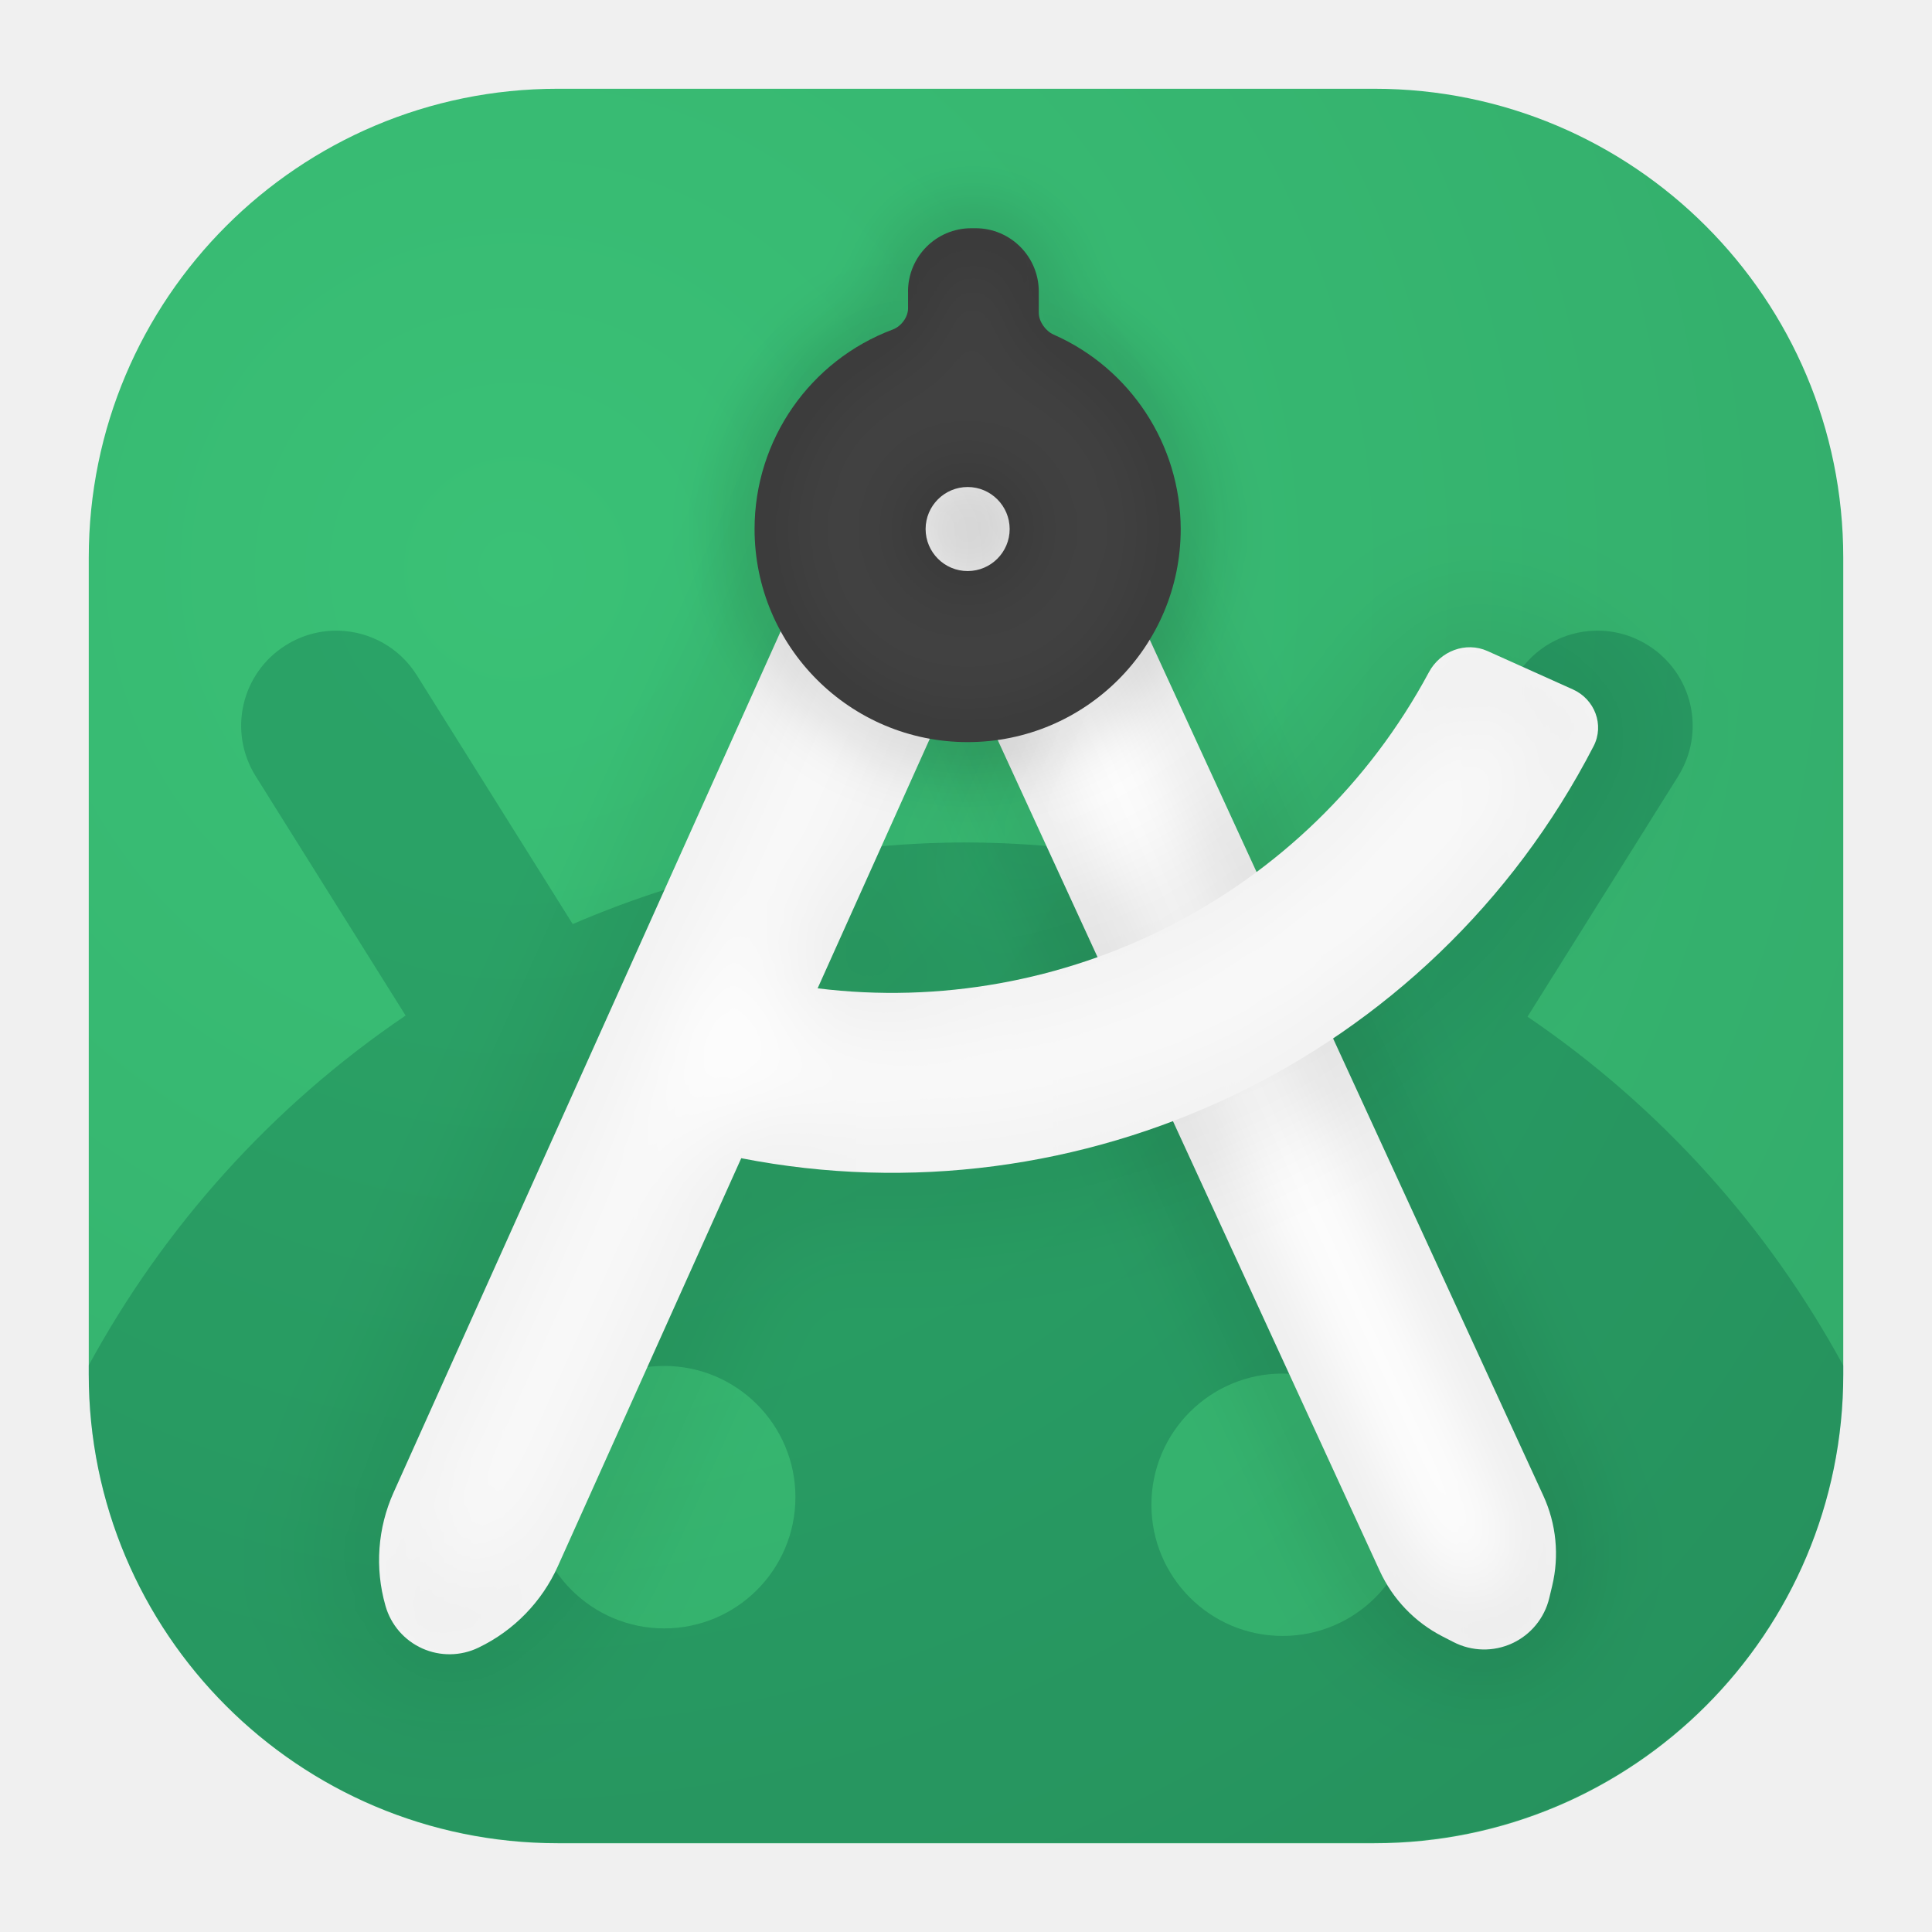
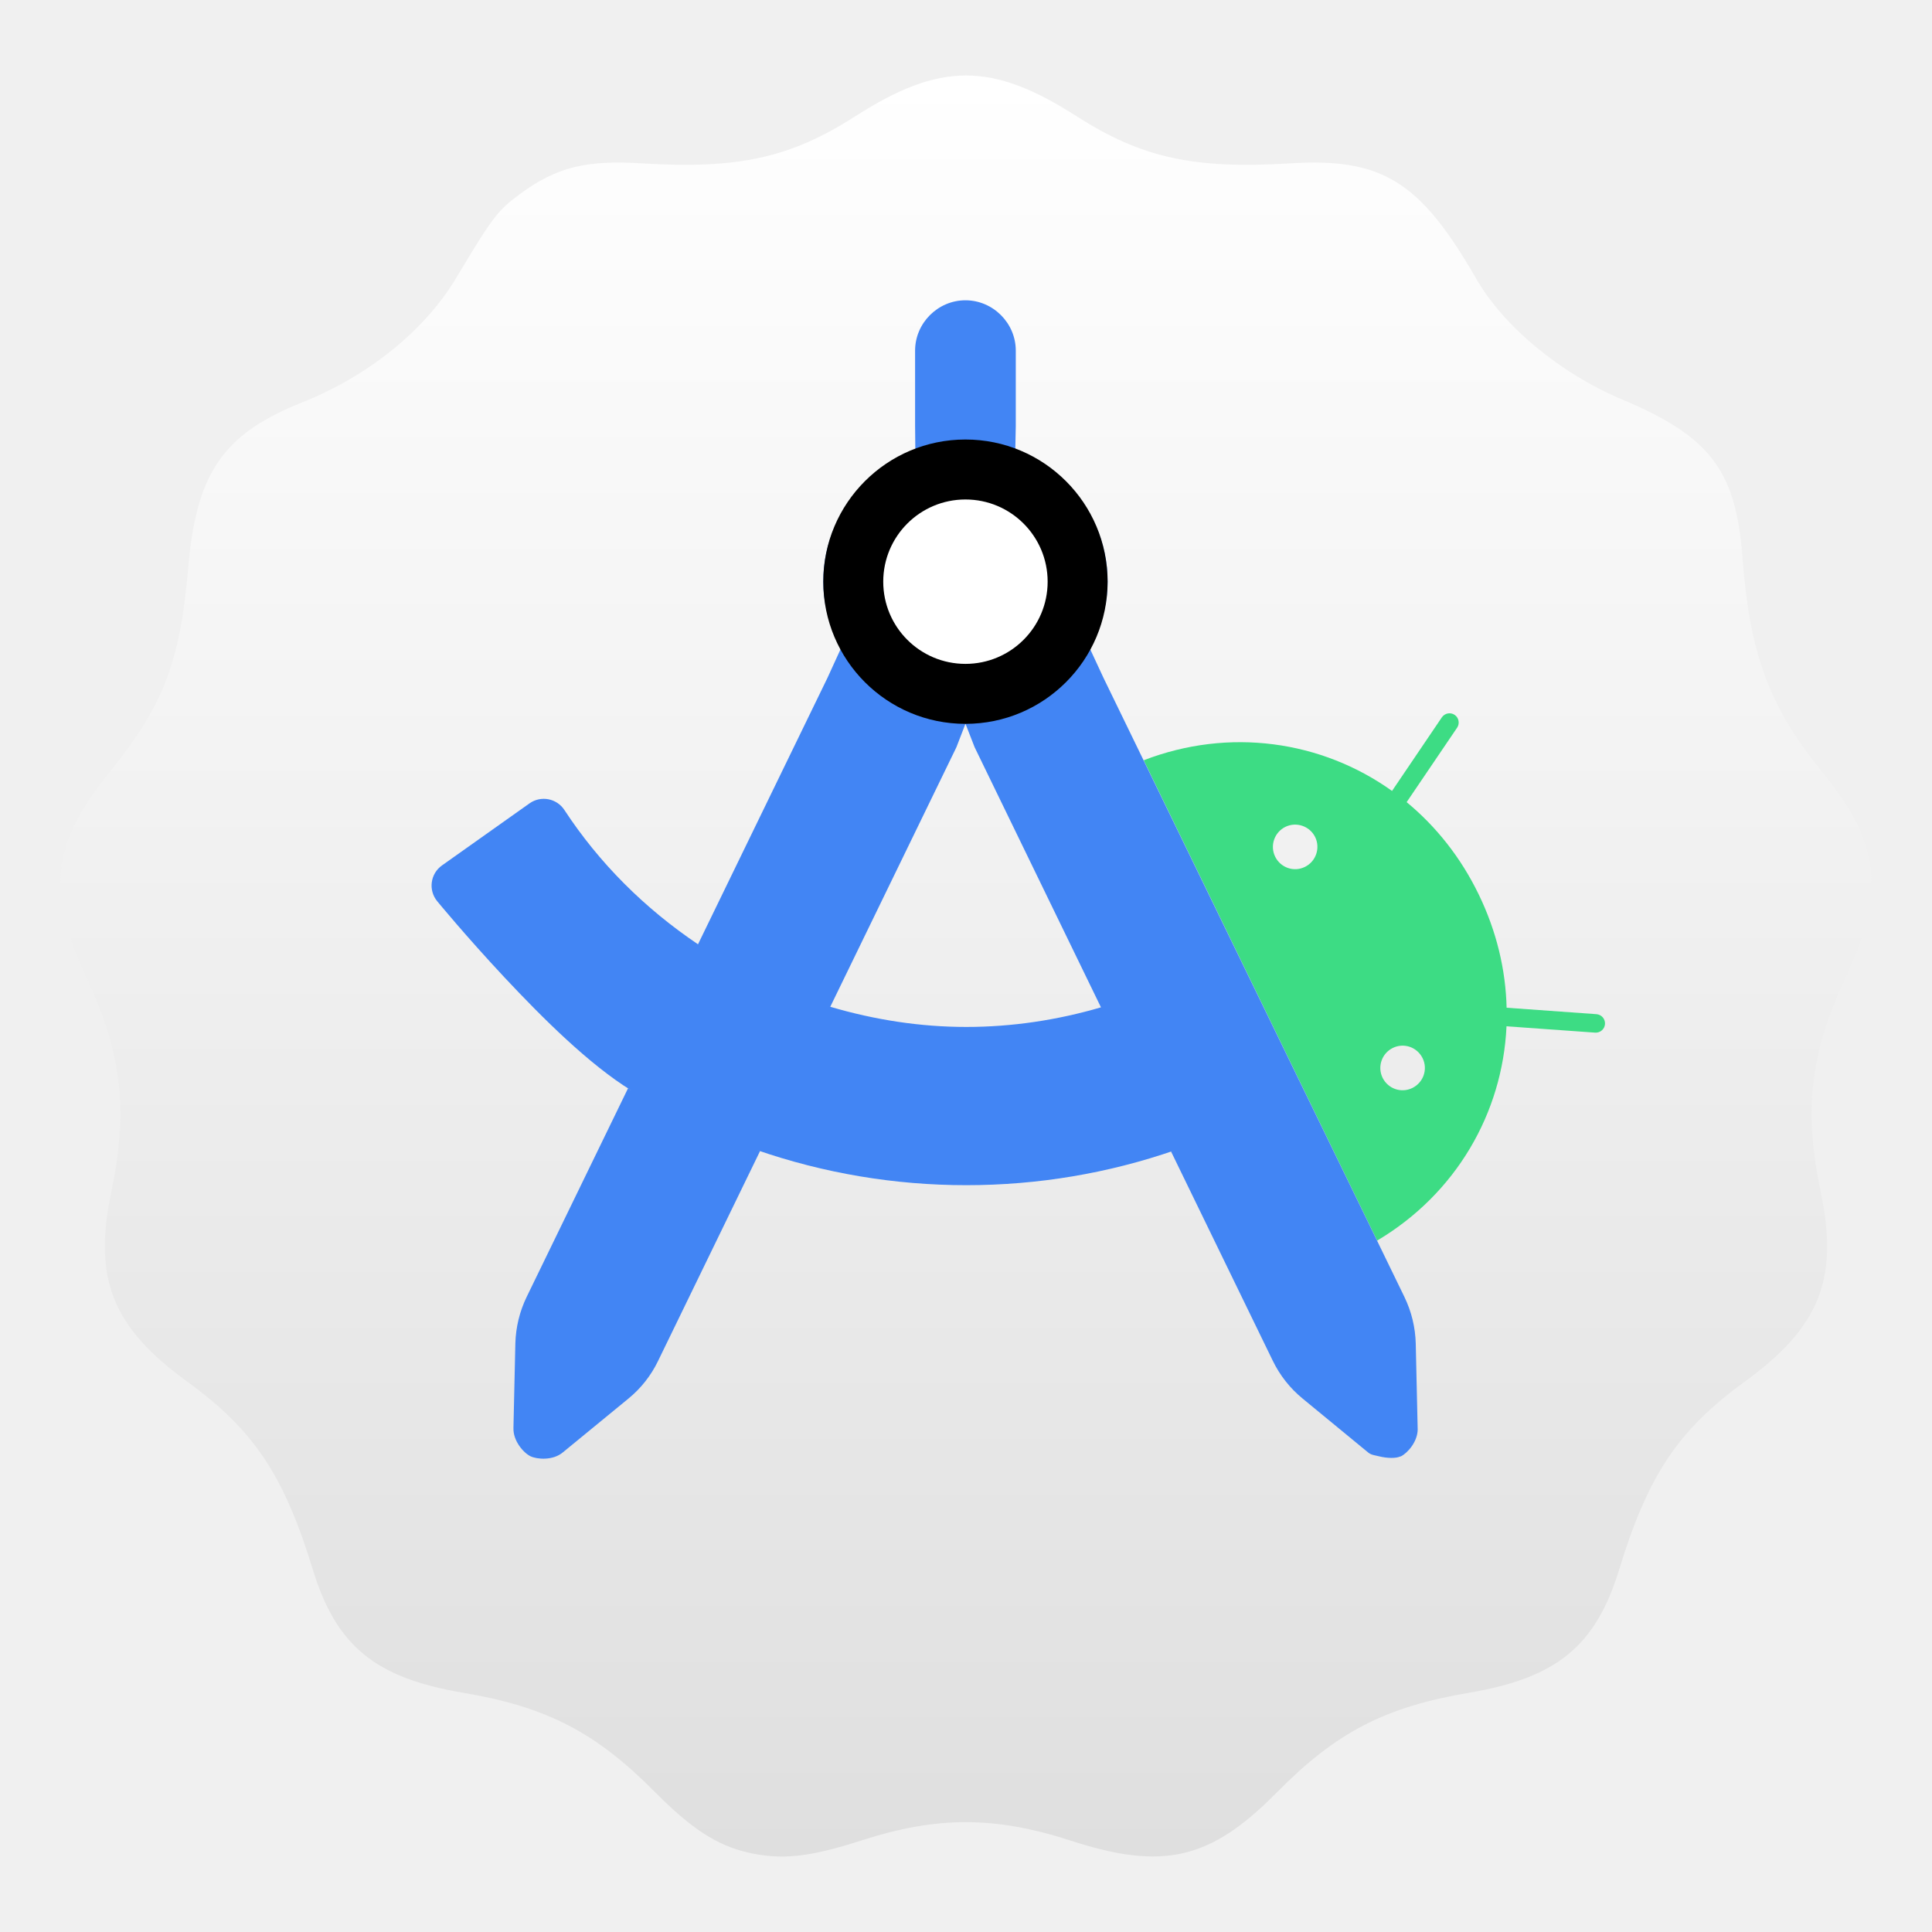
- <svg xmlns="http://www.w3.org/2000/svg" xmlns:xlink="http://www.w3.org/1999/xlink" width="55" height="55" version="1.1" id="svg15">
-   <defs id="defs15">
-     <linearGradient id="linearGradient17">
-       <stop style="stop-color:#3ac176;stop-opacity:1;" offset="0" id="stop17" />
-       <stop style="stop-color:#2fa165;stop-opacity:1;" offset="1" id="stop18" />
+ <svg xmlns="http://www.w3.org/2000/svg" xmlns:xlink="http://www.w3.org/1999/xlink" viewBox="0 0 128 128" version="1.1" id="svg101" width="128" height="128" xml:space="preserve">
+   <defs id="defs30">
+     <linearGradient id="linearGradient1">
+       <stop style="stop-color:#ffffff;stop-opacity:1;" offset="0" id="stop1" />
+       <stop style="stop-color:#dfdfdf;stop-opacity:1;" offset="1" id="stop2" />
    </linearGradient>
-     <radialGradient xlink:href="#linearGradient17" id="radialGradient18" cx="19.367" cy="21.565" fx="19.367" fy="21.565" r="24.974" gradientUnits="userSpaceOnUse" gradientTransform="matrix(2.357956,1.361367,-1.361367,2.357956,3.058646,-55.64931)" />
-     <filter style="color-interpolation-filters:sRGB" id="filter21" x="-0.118" y="-0.113" width="1.236" height="1.226">
-       <feGaussianBlur stdDeviation="1.788" id="feGaussianBlur21" />
-     </filter>
-     <filter style="color-interpolation-filters:sRGB" id="filter22" x="-0.16" y="-0.087" width="1.32" height="1.174">
-       <feGaussianBlur stdDeviation="1.361" id="feGaussianBlur22" />
-     </filter>
-     <filter style="color-interpolation-filters:sRGB" id="filter23" x="-0.195" y="-0.162" width="1.391" height="1.324">
-       <feGaussianBlur stdDeviation="1.016" id="feGaussianBlur23" />
-     </filter>
+     <path d="M 101.333,50.667 C 101.333,22.687 78.647,0 50.667,0 22.687,0 0,22.687 0,50.667 c 0,15.387 6.867,29.16 17.693,38.447 L 11.613,99.64 V 108 c 0,0.733 0.6,1.333 1.333,1.333 0.247,0 0.473,-0.067 0.673,-0.18 L 20.853,104.98 26.5,95.207 c 7.18,3.907 15.413,6.127 24.167,6.127 8.753,0 16.987,-2.22 24.173,-6.127 L 80.487,104.98 87.72,109.153 c 0.2,0.113 0.427,0.18 0.673,0.18 0.733,0 1.333,-0.6 1.333,-1.333 v -8.36 l -6.08,-10.527 c 10.82,-9.287 17.687,-23.06 17.687,-38.447 z" id="path-24" />
+     <mask maskUnits="userSpaceOnUse" id="mask801">
+       <g id="g805" transform="matrix(1.012346,0,0,1.012346,101.1391,105.1364)">
+         <use xlink:href="#path-24" id="use803" x="0" y="0" width="100%" height="100%" transform="matrix(0.9878049,0,0,0.9878049,-128.8813,-117.025)" />
+       </g>
+     </mask>
+     <linearGradient xlink:href="#a-9" id="linearGradient2504" x1="-278" y1="68.25" x2="-170" y2="68.25" gradientUnits="userSpaceOnUse" gradientTransform="matrix(1.11111,0,0,1.092593,312.8886,-8.390969)" />
+     <mask maskUnits="userSpaceOnUse" id="mask801-1">
+       <g id="g805-2" transform="matrix(1.012346,0,0,1.012346,101.1391,105.1364)">
+         <use xlink:href="#path-24" id="use803-0" x="0" y="0" width="100%" height="100%" transform="matrix(0.9878049,0,0,0.9878049,-128.8813,-117.025)" />
+       </g>
+     </mask>
+     <linearGradient id="a-9" gradientUnits="userSpaceOnUse" x1="0" y1="269.463" x2="118.926" y2="269.463" gradientTransform="matrix(1,0,0,0.9833333,120,-154.0333)">
+       <stop offset="0" stop-color="#e5a50a" id="stop1-7" style="stop-color:#787878;stop-opacity:1;" />
+       <stop offset="0.414" stop-color="#fbdf9b" id="stop2-0" style="stop-color:#cbcbcb;stop-opacity:1;" />
+       <stop offset="0.813" stop-color="#e5a50a" id="stop3" style="stop-color:#787878;stop-opacity:1;" />
+       <stop offset="1" stop-color="#f8ca5b" id="stop4-4" style="stop-color:#a9a9a9;stop-opacity:1;" />
+     </linearGradient>
+     <linearGradient xlink:href="#linearGradient1" id="linearGradient2" x1="64" y1="2.821" x2="64" y2="120.821" gradientUnits="userSpaceOnUse" />
  </defs>
-   <g id="g1" transform="translate(-4.5,-4.5)">
-     <path id="rect17" style="fill:url(#radialGradient18);stroke:#000000;stroke-width:0;stroke-linecap:round;stroke-linejoin:round" d="M 20.566,7.902 H 43.815 A 13.349,13.349 45 0 1 57.164,21.251 V 44.5 A 13.349,13.349 135 0 1 43.815,57.849 l -23.249,0 A 13.349,13.349 45 0 1 7.217,44.5 l 0,-23.249 A 13.349,13.349 135 0 1 20.566,7.902 Z" transform="translate(-0.1902526,-0.8752655)" />
-     <path id="rect17-20" style="opacity:0.257;mix-blend-mode:hard-light;fill:#003642;fill-opacity:1;stroke:#000000;stroke-width:0;stroke-linecap:round;stroke-linejoin:round" d="m 49.885,22.455 c -0.868,0.029 -1.706,0.477 -2.203,1.271 l -4.453,7.111 c -3.542,-1.534 -7.361,-2.343 -11.23,-2.354 -3.856,0.007 -7.662,0.804 -11.195,2.324 l -4.436,-7.082 c -0.498,-0.794 -1.333,-1.24 -2.201,-1.27 -0.521,-0.018 -1.053,0.114 -1.529,0.412 -1.271,0.796 -1.654,2.461 -0.857,3.732 l 4.266,6.811 C 12.232,35.995 9.169,39.429 7.025,43.369 V 43.625 A 13.349,13.349 0 0 0 20.254,56.963 c 8.606,10e-4 16.038,-2.46e-4 23.545,-0.006 A 13.349,13.349 0 0 0 56.975,43.625 v -0.248 c -2.137,-3.929 -5.192,-7.353 -8.99,-9.934 l 4.287,-6.842 c 0.796,-1.271 0.414,-2.936 -0.857,-3.732 -0.477,-0.299 -1.008,-0.432 -1.529,-0.414 z M 23.41,43.385 a 3.736,3.736 0 0 1 3.734,3.736 3.736,3.736 0 0 1 -3.734,3.736 3.736,3.736 0 0 1 -3.736,-3.736 3.736,3.736 0 0 1 3.736,-3.736 z m 17.604,0.217 a 3.736,3.736 0 0 1 3.734,3.734 3.736,3.736 0 0 1 -3.734,3.736 3.736,3.736 0 0 1 -3.736,-3.736 3.736,3.736 0 0 1 3.736,-3.734 z" />
-     <path style="fill:#ffffff;fill-opacity:1;stroke:none;stroke-width:0.462;stroke-linecap:round;stroke-linejoin:round;stroke-dasharray:none;stroke-opacity:1" d="m 29.087,16.099 15.668,34.077 a 4.229,4.229 46.238 0 0 1.911,1.996 l 0.339,0.174 a 2.041,2.041 155.327 0 0 2.916,-1.34 l 0.089,-0.372 A 4.225,4.225 84.397 0 0 49.741,47.884 L 34.073,13.807 Z" id="path15-3" transform="matrix(0.9340559,0,0,0.9340559,1.97471,2.353346)" />
-     <path style="fill:none;fill-opacity:1;stroke:#000000;stroke-width:0.2;stroke-linecap:round;stroke-linejoin:round;stroke-dasharray:none;stroke-opacity:1;filter:url(#filter22)" d="m 29.087,16.099 15.668,34.077 a 4.229,4.229 46.238 0 0 1.911,1.996 l 0.339,0.174 a 2.041,2.041 155.327 0 0 2.916,-1.34 l 0.089,-0.372 A 4.225,4.225 84.397 0 0 49.741,47.884 L 34.073,13.807 Z" id="path15-3-2" transform="matrix(0.9340559,0,0,0.9340559,1.97191,2.352022)" />
-     <path id="path15" style="fill:#ffffff;fill-opacity:1;stroke:none;stroke-width:0.462;stroke-linecap:round;stroke-linejoin:round;stroke-dasharray:none;stroke-opacity:1" d="M 29.923,13.918 14.699,47.786 a 5.035,5.035 94.16 0 0 -0.25,3.442 l 0.004,0.015 a 2.028,2.028 24.181 0 0 2.832,1.272 l 0.012,-0.006 a 5.041,5.041 134.226 0 0 2.408,-2.474 L 25.295,37.598 c 10.31,2.019 21.011,-2.937 25.978,-12.559 0.334,-0.647 0.034,-1.43 -0.63,-1.728 l -2.603,-1.17 c -0.664,-0.299 -1.441,5.98e-4 -1.785,0.642 -3.682,6.86 -11.177,10.56 -18.632,9.637 l 7.306,-16.253 z" transform="matrix(0.9340559,0,0,0.9340559,1.97471,2.353346)" />
-     <path id="path15-7" style="fill:none;fill-opacity:1;stroke:#000000;stroke-width:0.2;stroke-linecap:round;stroke-linejoin:round;stroke-dasharray:none;stroke-opacity:1;filter:url(#filter21)" d="M 29.923,13.918 14.699,47.786 a 5.035,5.035 94.16 0 0 -0.25,3.442 l 0.004,0.015 a 2.028,2.028 24.181 0 0 2.832,1.272 l 0.012,-0.006 a 5.041,5.041 134.226 0 0 2.408,-2.474 L 25.295,37.598 c 10.31,2.019 21.011,-2.937 25.978,-12.559 0.334,-0.647 0.034,-1.43 -0.63,-1.728 l -2.603,-1.17 c -0.664,-0.299 -1.441,5.98e-4 -1.785,0.642 -3.682,6.86 -11.177,10.56 -18.632,9.637 l 7.306,-16.253 z" transform="matrix(0.9340559,0,0,0.9340559,1.97191,2.352022)" />
-     <path id="path17" style="fill:#414141;fill-opacity:1;stroke:none;stroke-width:0.581;stroke-linecap:round;stroke-linejoin:round;stroke-dasharray:none;stroke-opacity:1" d="m 30.379,11.182 v 0.516 c 0,0.269 -0.211,0.547 -0.463,0.642 -2.519,0.943 -4.215,3.359 -4.215,6.082 2.91e-4,3.586 2.908,6.494 6.494,6.494 3.586,-2.91e-4 6.494,-2.908 6.494,-6.494 -0.007,-2.581 -1.538,-4.896 -3.873,-5.926 -0.247,-0.109 -0.453,-0.398 -0.453,-0.668 V 11.182 A 1.928,1.928 45 0 0 32.435,9.254 h -0.129 a 1.928,1.928 135 0 0 -1.928,1.928 z m 1.816,5.959 c 0.707,7.61e-4 1.28,0.574 1.281,1.281 -7.61e-4,0.707 -0.574,1.28 -1.281,1.281 -0.707,-7.61e-4 -1.28,-0.574 -1.281,-1.281 7.61e-4,-0.707 0.574,-1.28 1.281,-1.281 z" transform="matrix(0.9340559,0,0,0.9340559,1.97471,2.353346)" />
-     <path id="path17-9" style="fill:none;fill-opacity:1;stroke:#000000;stroke-width:0.2;stroke-linecap:round;stroke-linejoin:round;stroke-dasharray:none;stroke-opacity:1;filter:url(#filter23)" d="m 30.379,11.182 v 0.516 c 0,0.269 -0.211,0.547 -0.463,0.642 -2.519,0.943 -4.215,3.359 -4.215,6.082 2.91e-4,3.586 2.908,6.494 6.494,6.494 3.586,-2.91e-4 6.494,-2.908 6.494,-6.494 -0.007,-2.581 -1.538,-4.896 -3.873,-5.926 -0.247,-0.109 -0.453,-0.398 -0.453,-0.668 V 11.182 A 1.928,1.928 45 0 0 32.435,9.254 h -0.129 a 1.928,1.928 135 0 0 -1.928,1.928 z m 1.816,5.959 c 0.707,7.61e-4 1.28,0.574 1.281,1.281 -7.61e-4,0.707 -0.574,1.28 -1.281,1.281 -0.707,-7.61e-4 -1.28,-0.574 -1.281,-1.281 7.61e-4,-0.707 0.574,-1.28 1.281,-1.281 z" transform="matrix(0.9340559,0,0,0.9340559,1.97471,2.353346)" />
+   <div id="divScriptsUsed" style="display: none" />
+   <g id="g1" transform="translate(0,2.178577)">
+     <path d="m 49.514,120.546 c -2.026,-0.472 -3.721,-1.577 -6.094,-3.971 -3.963,-3.998 -7.18,-5.663 -12.77,-6.609 -5.799,-0.982 -8.377,-3.102 -9.926,-8.164 C 18.811,95.553 16.812,92.56 12.42,89.37 7.437,85.751 6.159,82.56 7.375,76.777 8.501,71.421 8.07,67.612 5.782,62.716 3.053,56.874 3.39,53.753 7.267,48.967 10.82,44.579 11.936,41.678 12.468,35.442 c 0.537,-6.294 2.318,-8.876 7.562,-10.965 4.377,-1.744 8.121,-4.771 10.197,-8.245 2.401,-4.017 2.751,-4.477 4.238,-5.568 2.4,-1.761 4.341,-2.249 8.036,-2.021 6.42,0.396 9.861,-0.362 14.172,-3.122 5.621,-3.598 9.03,-3.598 14.651,0 4.311,2.76 7.752,3.518 14.172,3.122 6.071,-0.374 8.597,1.193 12.298,7.629 1.834,3.19 5.582,6.294 9.685,8.021 5.843,2.459 7.541,4.703 7.972,10.536 0.467,6.316 1.784,9.848 5.273,14.139 3.885,4.778 4.224,7.902 1.492,13.749 -2.288,4.897 -2.719,8.705 -1.592,14.061 1.216,5.783 -0.062,8.974 -5.045,12.593 -4.392,3.19 -6.391,6.183 -8.304,12.432 -1.549,5.063 -4.127,7.182 -9.926,8.164 -5.602,0.948 -8.822,2.618 -12.77,6.622 -4.377,4.439 -7.514,5.171 -13.632,3.182 -5.004,-1.627 -8.857,-1.634 -13.842,-0.025 -3.492,1.127 -5.353,1.323 -7.591,0.801 z" fill="#073042" id="path324" style="fill:url(#linearGradient2);fill-opacity:1;stroke-width:0.476" />
+     <path d="m 61.131,36.334 c 0,-1.582 1.283,-2.865 2.865,-2.865 1.582,0 2.865,1.282 2.865,2.865 0,1.582 -1.283,2.865 -2.865,2.865 -1.583,0 -2.865,-1.282 -2.865,-2.865 z" fill="#ffffff" id="path328" style="stroke-width:0.471" />
+     <path d="m 84.48,54.574 c -0.352,-0.728 -0.053,-1.612 0.682,-1.972 0.728,-0.352 1.613,-0.053 1.973,0.682 0.352,0.728 0.052,1.613 -0.683,1.973 -0.735,0.36 -1.612,0.052 -1.972,-0.683 z m 7.117,14.647 c -0.352,-0.728 -0.053,-1.612 0.682,-1.972 0.735,-0.36 1.613,-0.053 1.973,0.682 0.36,0.735 0.052,1.613 -0.682,1.973 -0.735,0.36 -1.613,0.052 -1.973,-0.683 z M 92.228,50.224 C 87.547,46.879 81.428,46.009 75.773,48.191 L 91.238,80.014 c 5.22,-3.097 8.31,-8.445 8.572,-14.198 l 5.872,0.42 c 0.338,0.023 0.63,-0.232 0.653,-0.57 0.022,-0.337 -0.232,-0.63 -0.57,-0.653 l -5.948,-0.427 c -0.06,-2.505 -0.66,-5.062 -1.853,-7.515 -1.192,-2.46 -2.835,-4.508 -4.77,-6.105 l 3.345,-4.935 c 0.187,-0.277 0.112,-0.66 -0.165,-0.848 -0.277,-0.188 -0.66,-0.113 -0.848,0.165 l -3.3,4.875" fill="#3ddc84" id="path326" style="stroke-width:0.471" />
+     <g id="path39759" transform="matrix(1.089286,0,0,1.089286,9.838342,-75.51677)">
+       <path id="path39788" style="color:#000000;fill:#4285f4;fill-opacity:1;stroke-width:3;stroke-linecap:round;stroke-linejoin:round;stroke-miterlimit:10;-inkscape-stroke:none" d="m 49.688,85.591 c -1.677,0 -3.062,1.386 -3.062,3.062 v 4.586 l 0.015,1.54 c -3.242,1.234 -5.599,4.259 -5.599,7.921 0,1.463 0.428,2.8 1.108,3.988 l -0.855,1.87 -7.873,16.203 c -3.255,-2.196 -5.996,-4.923 -8.127,-8.17 -0.466,-0.711 -1.43,-0.893 -2.123,-0.4 l -5.322,3.773 c -0.71,0.504 -0.843,1.503 -0.291,2.176 0,0 1.752,2.134 4.08,4.621 2.326,2.485 5.175,5.32 7.727,6.889 l -0.203,-0.123 -6.162,12.68 c -0.43,0.886 -0.661,1.85 -0.688,2.832 -4e-6,0.002 -4e-6,0.004 0,0.006 l -0.117,5.164 0.002,-0.023 c -0.029,0.765 0.6,1.5 1.035,1.713 0.395,0.188 1.36,0.28 1.977,-0.242 l 3.971,-3.258 c 0.767,-0.624 1.388,-1.412 1.816,-2.305 l 6.197,-12.752 -0.225,-0.078 c 4.11,1.425 8.415,2.148 12.768,2.148 4.351,0 8.622,-0.717 12.684,-2.121 l -0.225,0.078 6.186,12.723 c 0.43,0.885 1.045,1.67 1.812,2.297 l 3.988,3.281 c 0.006,0.005 0.012,0.009 0.018,0.014 0.178,0.142 0.409,0.159 0.627,0.215 l 0.006,0.002 c 0.001,3.1e-4 0.003,-3.1e-4 0.004,0 0.509,0.127 1.034,0.132 1.289,0.014 l -0.832,-0.014 c 0.289,0.089 0.598,0.089 0.887,0 0.407,-0.205 1.014,-0.894 1.014,-1.65 -5.27e-4,-0.011 -0.001,-0.022 -0.002,-0.033 L 77.077,149.052 v -0.002 -0.002 -0.002 c -0.026,-0.983 -0.258,-1.947 -0.688,-2.832 v -0.002 l -18.303,-37.654 -0.865,-1.86 c 0.684,-1.19 1.113,-2.531 1.113,-3.998 0,-3.667 -2.365,-6.697 -5.615,-7.927 l 0.031,-1.534 v -4.586 c 0,-1.677 -1.386,-3.062 -3.062,-3.062 z m 0.559,27.184 7.684,15.82 c -2.655,0.777 -5.405,1.193 -8.193,1.193 -2.784,0 -5.562,-0.429 -8.271,-1.227 l 7.672,-15.787 0.551,-1.428 z" />
+     </g>
+     <circle style="fill:#000000;fill-opacity:1;fill-rule:evenodd;stroke:none;stroke-width:2.596;stroke-linecap:round;stroke-linejoin:round;stroke-miterlimit:10;stroke-dasharray:none;stroke-opacity:1;paint-order:normal" id="path40052" cx="63.963" cy="36.359" r="9.419" />
+     <circle style="fill:#ffffff;fill-opacity:1;fill-rule:evenodd;stroke:none;stroke-width:1.501;stroke-linecap:round;stroke-linejoin:round;stroke-miterlimit:10;stroke-dasharray:none;stroke-opacity:1;paint-order:normal" id="path40052-7" cx="63.963" cy="36.359" r="5.446" />
  </g>
</svg>
